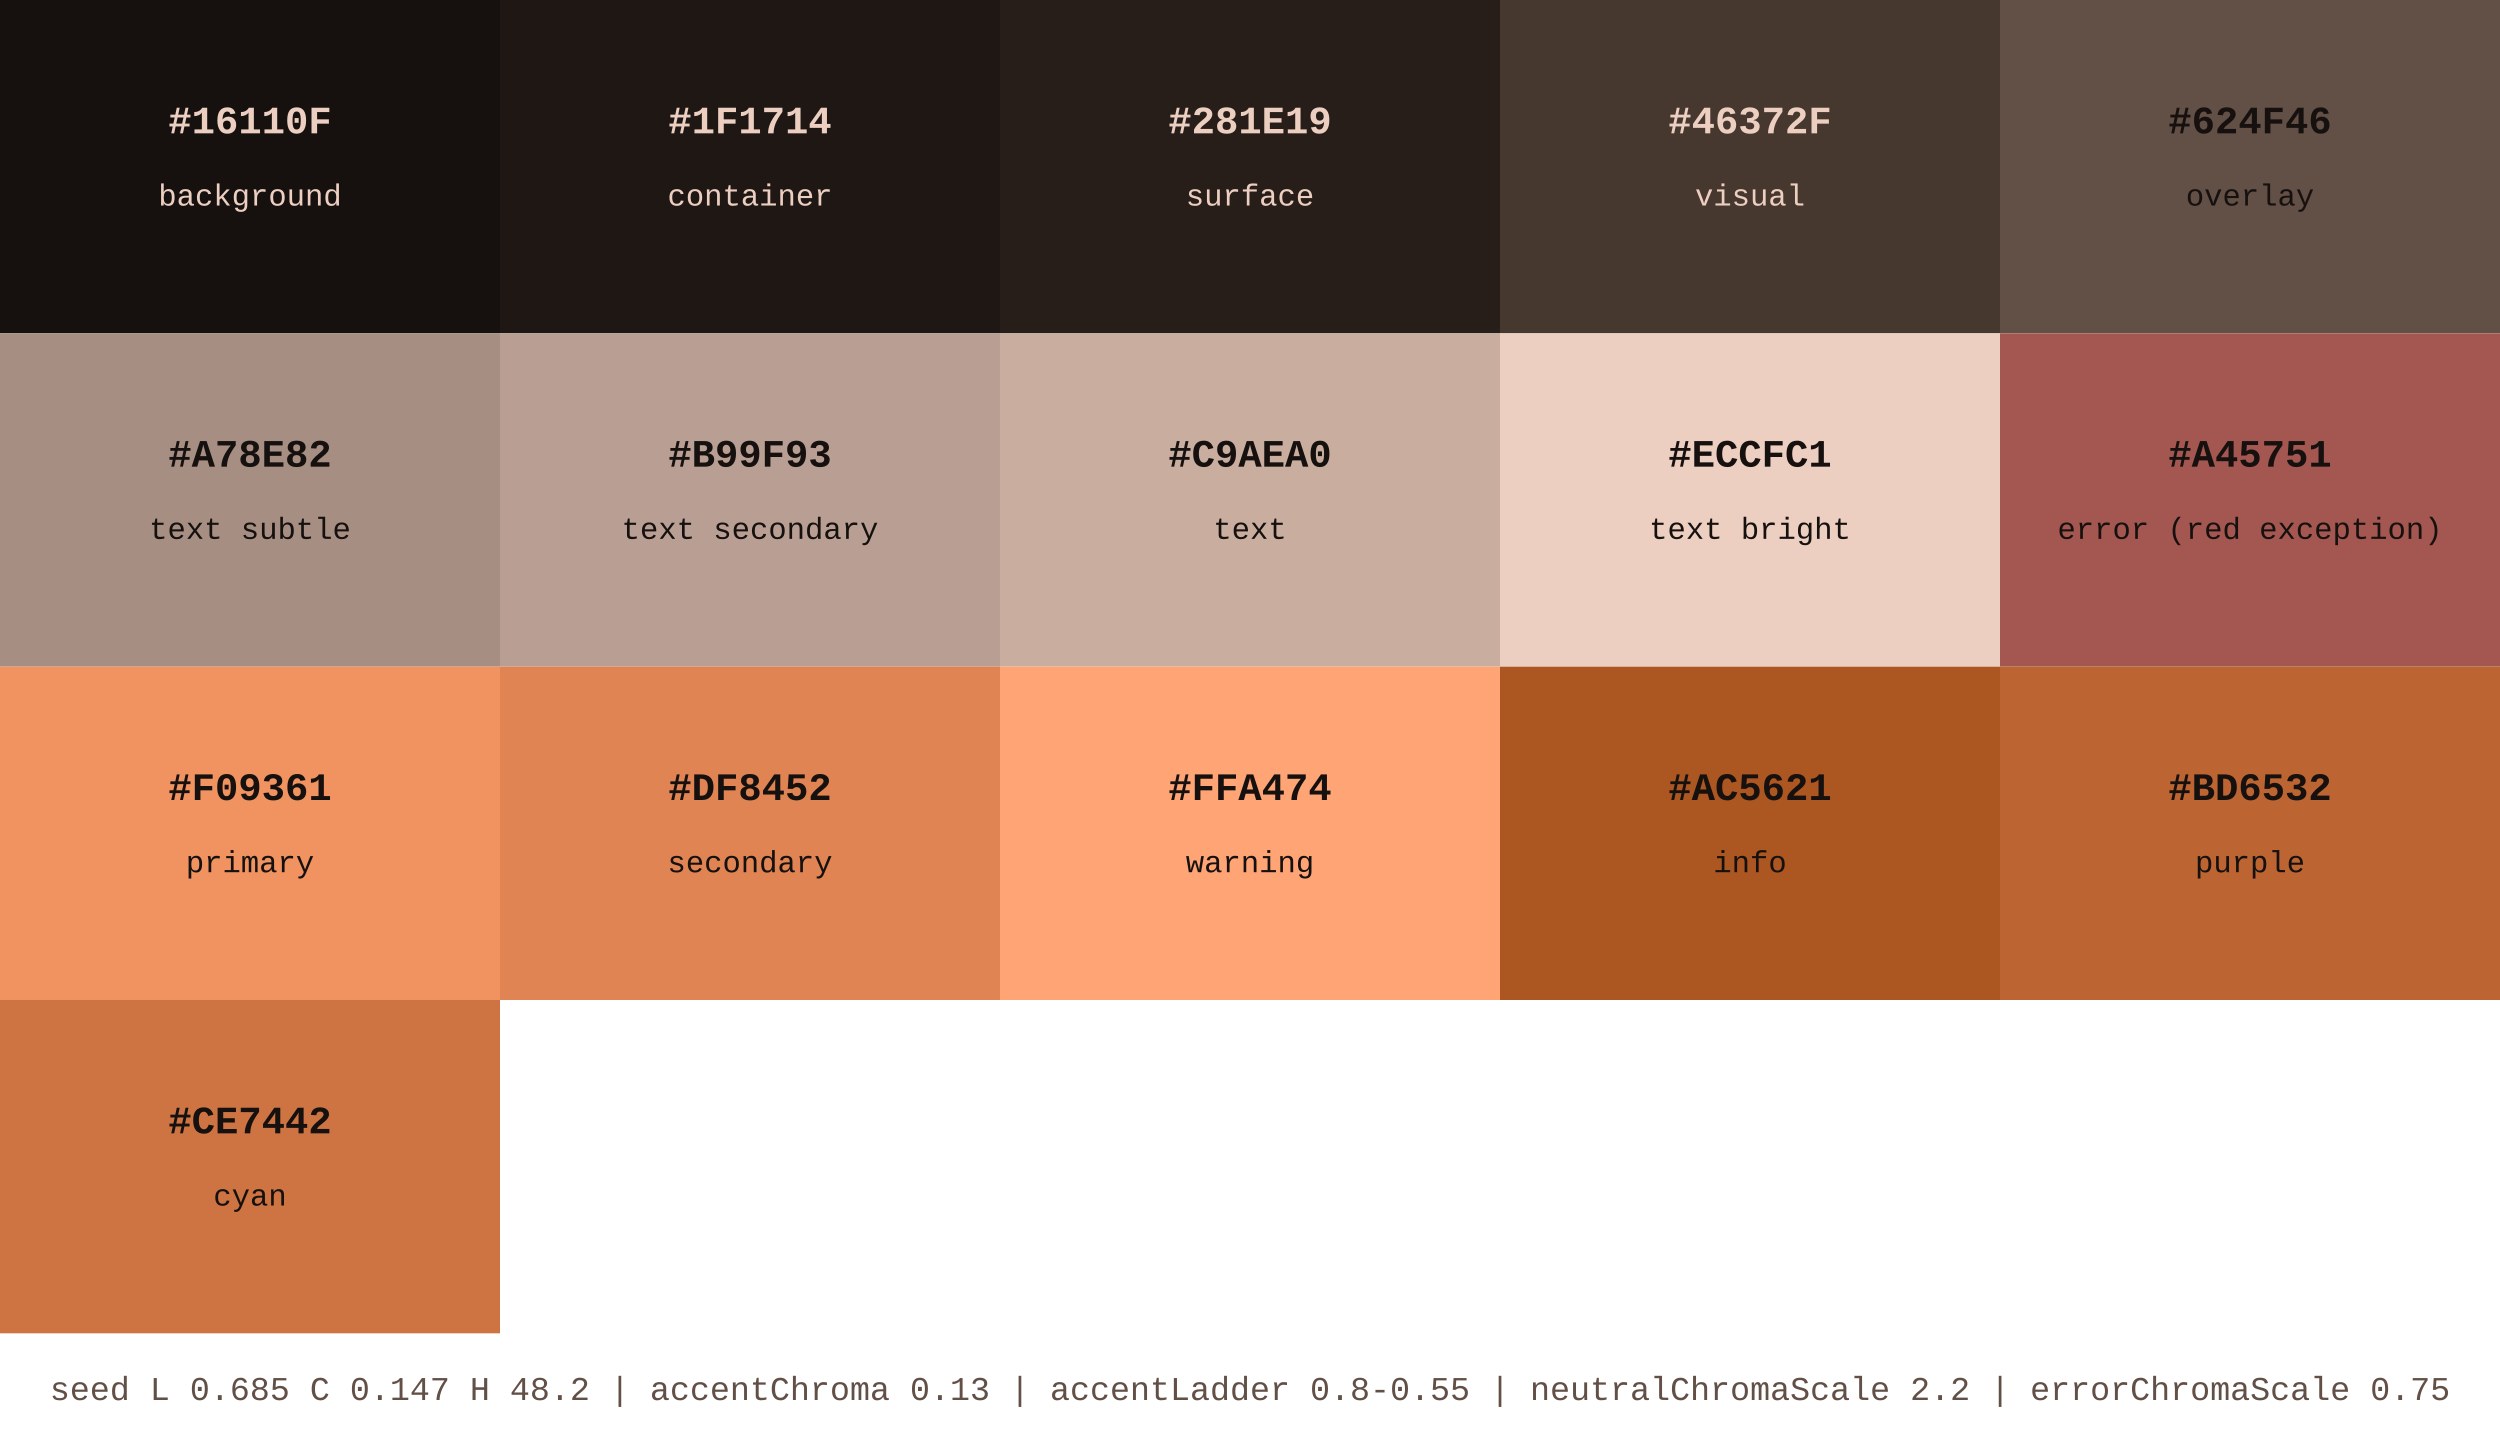
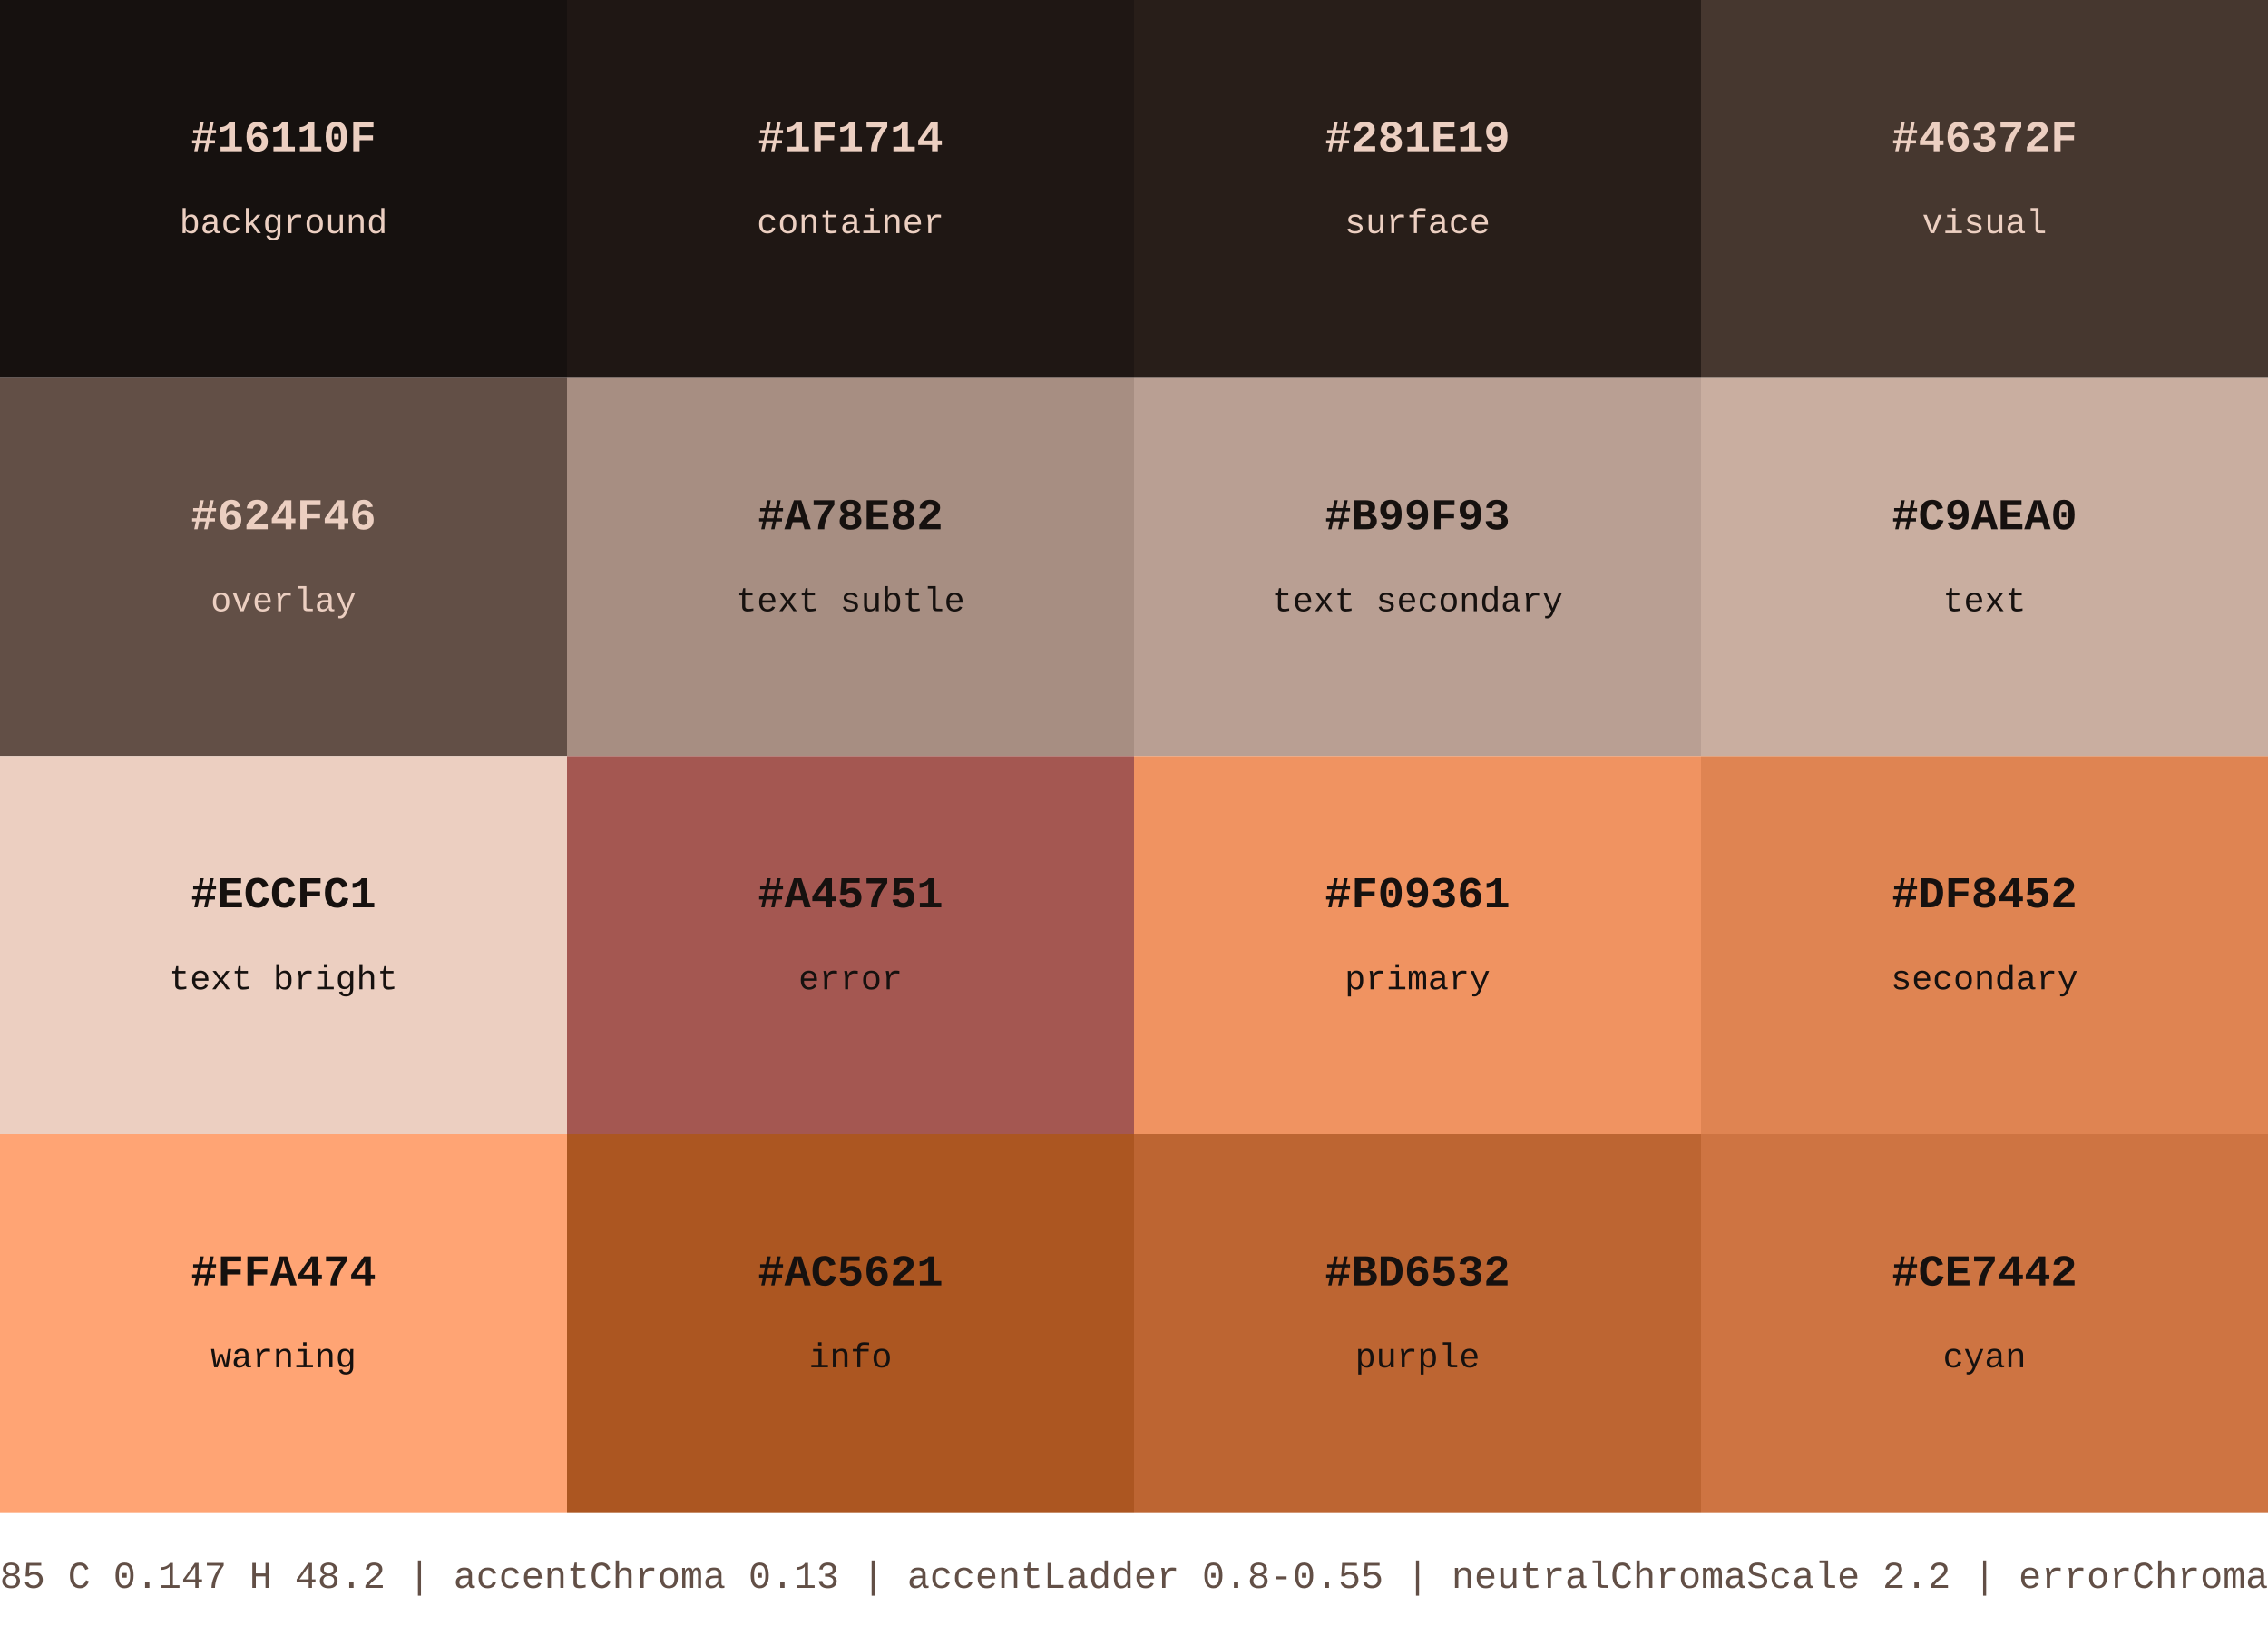
- <svg xmlns="http://www.w3.org/2000/svg" width="900" height="516" viewBox="0 0 900 516" role="img" aria-labelledby="title desc">
+ <svg xmlns="http://www.w3.org/2000/svg" width="720" height="516" viewBox="0 0 720 516" role="img" aria-labelledby="title desc">
  <style>
    .hex {
      font-family: ui-monospace, SFMono-Regular, Menlo, Monaco, Consolas, "Liberation Mono", monospace;
      font-size: 14px;
      font-weight: 600;
      text-anchor: middle;
    }

    .name {
      font-family: ui-monospace, SFMono-Regular, Menlo, Monaco, Consolas, "Liberation Mono", monospace;
      font-size: 11px;
      text-anchor: middle;
    }

    .knobs {
      font-family: ui-monospace, SFMono-Regular, Menlo, Monaco, Consolas, "Liberation Mono", monospace;
      font-size: 12px;
      text-anchor: middle;
      fill: #624f46;
    }
  </style>
  <g transform="translate(0 0)">
    <rect width="180" height="120" fill="#16110f" />
    <text class="hex" x="90" y="48" fill="#eccfc1">#16110F</text>
    <text class="name" x="90" y="74" fill="#eccfc1">background</text>
  </g>
  <g transform="translate(180 0)">
    <rect width="180" height="120" fill="#1f1714" />
    <text class="hex" x="90" y="48" fill="#eccfc1">#1F1714</text>
    <text class="name" x="90" y="74" fill="#eccfc1">container</text>
  </g>
  <g transform="translate(360 0)">
    <rect width="180" height="120" fill="#281e19" />
    <text class="hex" x="90" y="48" fill="#eccfc1">#281E19</text>
    <text class="name" x="90" y="74" fill="#eccfc1">surface</text>
  </g>
  <g transform="translate(540 0)">
    <rect width="180" height="120" fill="#46372f" />
    <text class="hex" x="90" y="48" fill="#eccfc1">#46372F</text>
    <text class="name" x="90" y="74" fill="#eccfc1">visual</text>
  </g>
-   <g transform="translate(720 0)">
+   <g transform="translate(0 120)">
    <rect width="180" height="120" fill="#624f46" />
-     <text class="hex" x="90" y="48" fill="#16110f">#624F46</text>
-     <text class="name" x="90" y="74" fill="#16110f">overlay</text>
+     <text class="hex" x="90" y="48" fill="#eccfc1">#624F46</text>
+     <text class="name" x="90" y="74" fill="#eccfc1">overlay</text>
  </g>
-   <g transform="translate(0 120)">
+   <g transform="translate(180 120)">
    <rect width="180" height="120" fill="#a78e82" />
    <text class="hex" x="90" y="48" fill="#16110f">#A78E82</text>
    <text class="name" x="90" y="74" fill="#16110f">text subtle</text>
  </g>
-   <g transform="translate(180 120)">
+   <g transform="translate(360 120)">
    <rect width="180" height="120" fill="#b99f93" />
    <text class="hex" x="90" y="48" fill="#16110f">#B99F93</text>
    <text class="name" x="90" y="74" fill="#16110f">text secondary</text>
  </g>
-   <g transform="translate(360 120)">
+   <g transform="translate(540 120)">
    <rect width="180" height="120" fill="#c9aea0" />
    <text class="hex" x="90" y="48" fill="#16110f">#C9AEA0</text>
    <text class="name" x="90" y="74" fill="#16110f">text</text>
  </g>
-   <g transform="translate(540 120)">
+   <g transform="translate(0 240)">
    <rect width="180" height="120" fill="#eccfc1" />
    <text class="hex" x="90" y="48" fill="#16110f">#ECCFC1</text>
    <text class="name" x="90" y="74" fill="#16110f">text bright</text>
  </g>
-   <g transform="translate(720 120)">
+   <g transform="translate(180 240)">
    <rect width="180" height="120" fill="#a45751" />
    <text class="hex" x="90" y="48" fill="#16110f">#A45751</text>
-     <text class="name" x="90" y="74" fill="#16110f">error (red exception)</text>
+     <text class="name" x="90" y="74" fill="#16110f">error</text>
  </g>
-   <g transform="translate(0 240)">
+   <g transform="translate(360 240)">
    <rect width="180" height="120" fill="#f09361" />
    <text class="hex" x="90" y="48" fill="#16110f">#F09361</text>
    <text class="name" x="90" y="74" fill="#16110f">primary</text>
  </g>
-   <g transform="translate(180 240)">
+   <g transform="translate(540 240)">
    <rect width="180" height="120" fill="#df8452" />
    <text class="hex" x="90" y="48" fill="#16110f">#DF8452</text>
    <text class="name" x="90" y="74" fill="#16110f">secondary</text>
  </g>
-   <g transform="translate(360 240)">
+   <g transform="translate(0 360)">
    <rect width="180" height="120" fill="#ffa474" />
    <text class="hex" x="90" y="48" fill="#16110f">#FFA474</text>
    <text class="name" x="90" y="74" fill="#16110f">warning</text>
  </g>
-   <g transform="translate(540 240)">
+   <g transform="translate(180 360)">
    <rect width="180" height="120" fill="#ac5621" />
    <text class="hex" x="90" y="48" fill="#16110f">#AC5621</text>
    <text class="name" x="90" y="74" fill="#16110f">info</text>
  </g>
-   <g transform="translate(720 240)">
+   <g transform="translate(360 360)">
    <rect width="180" height="120" fill="#bd6532" />
    <text class="hex" x="90" y="48" fill="#16110f">#BD6532</text>
    <text class="name" x="90" y="74" fill="#16110f">purple</text>
  </g>
-   <g transform="translate(0 360)">
+   <g transform="translate(540 360)">
    <rect width="180" height="120" fill="#ce7442" />
    <text class="hex" x="90" y="48" fill="#16110f">#CE7442</text>
    <text class="name" x="90" y="74" fill="#16110f">cyan</text>
  </g>
-   <text class="knobs" x="450" y="504">seed L 0.685 C 0.147 H 48.2  |  accentChroma 0.13  |  accentLadder 0.8-0.55  |  neutralChromaScale 2.2  |  errorChromaScale 0.75</text>
+   <text class="knobs" x="360" y="504">seed L 0.685 C 0.147 H 48.2  |  accentChroma 0.13  |  accentLadder 0.8-0.55  |  neutralChromaScale 2.2  |  errorChromaScale 0.75</text>
</svg>
